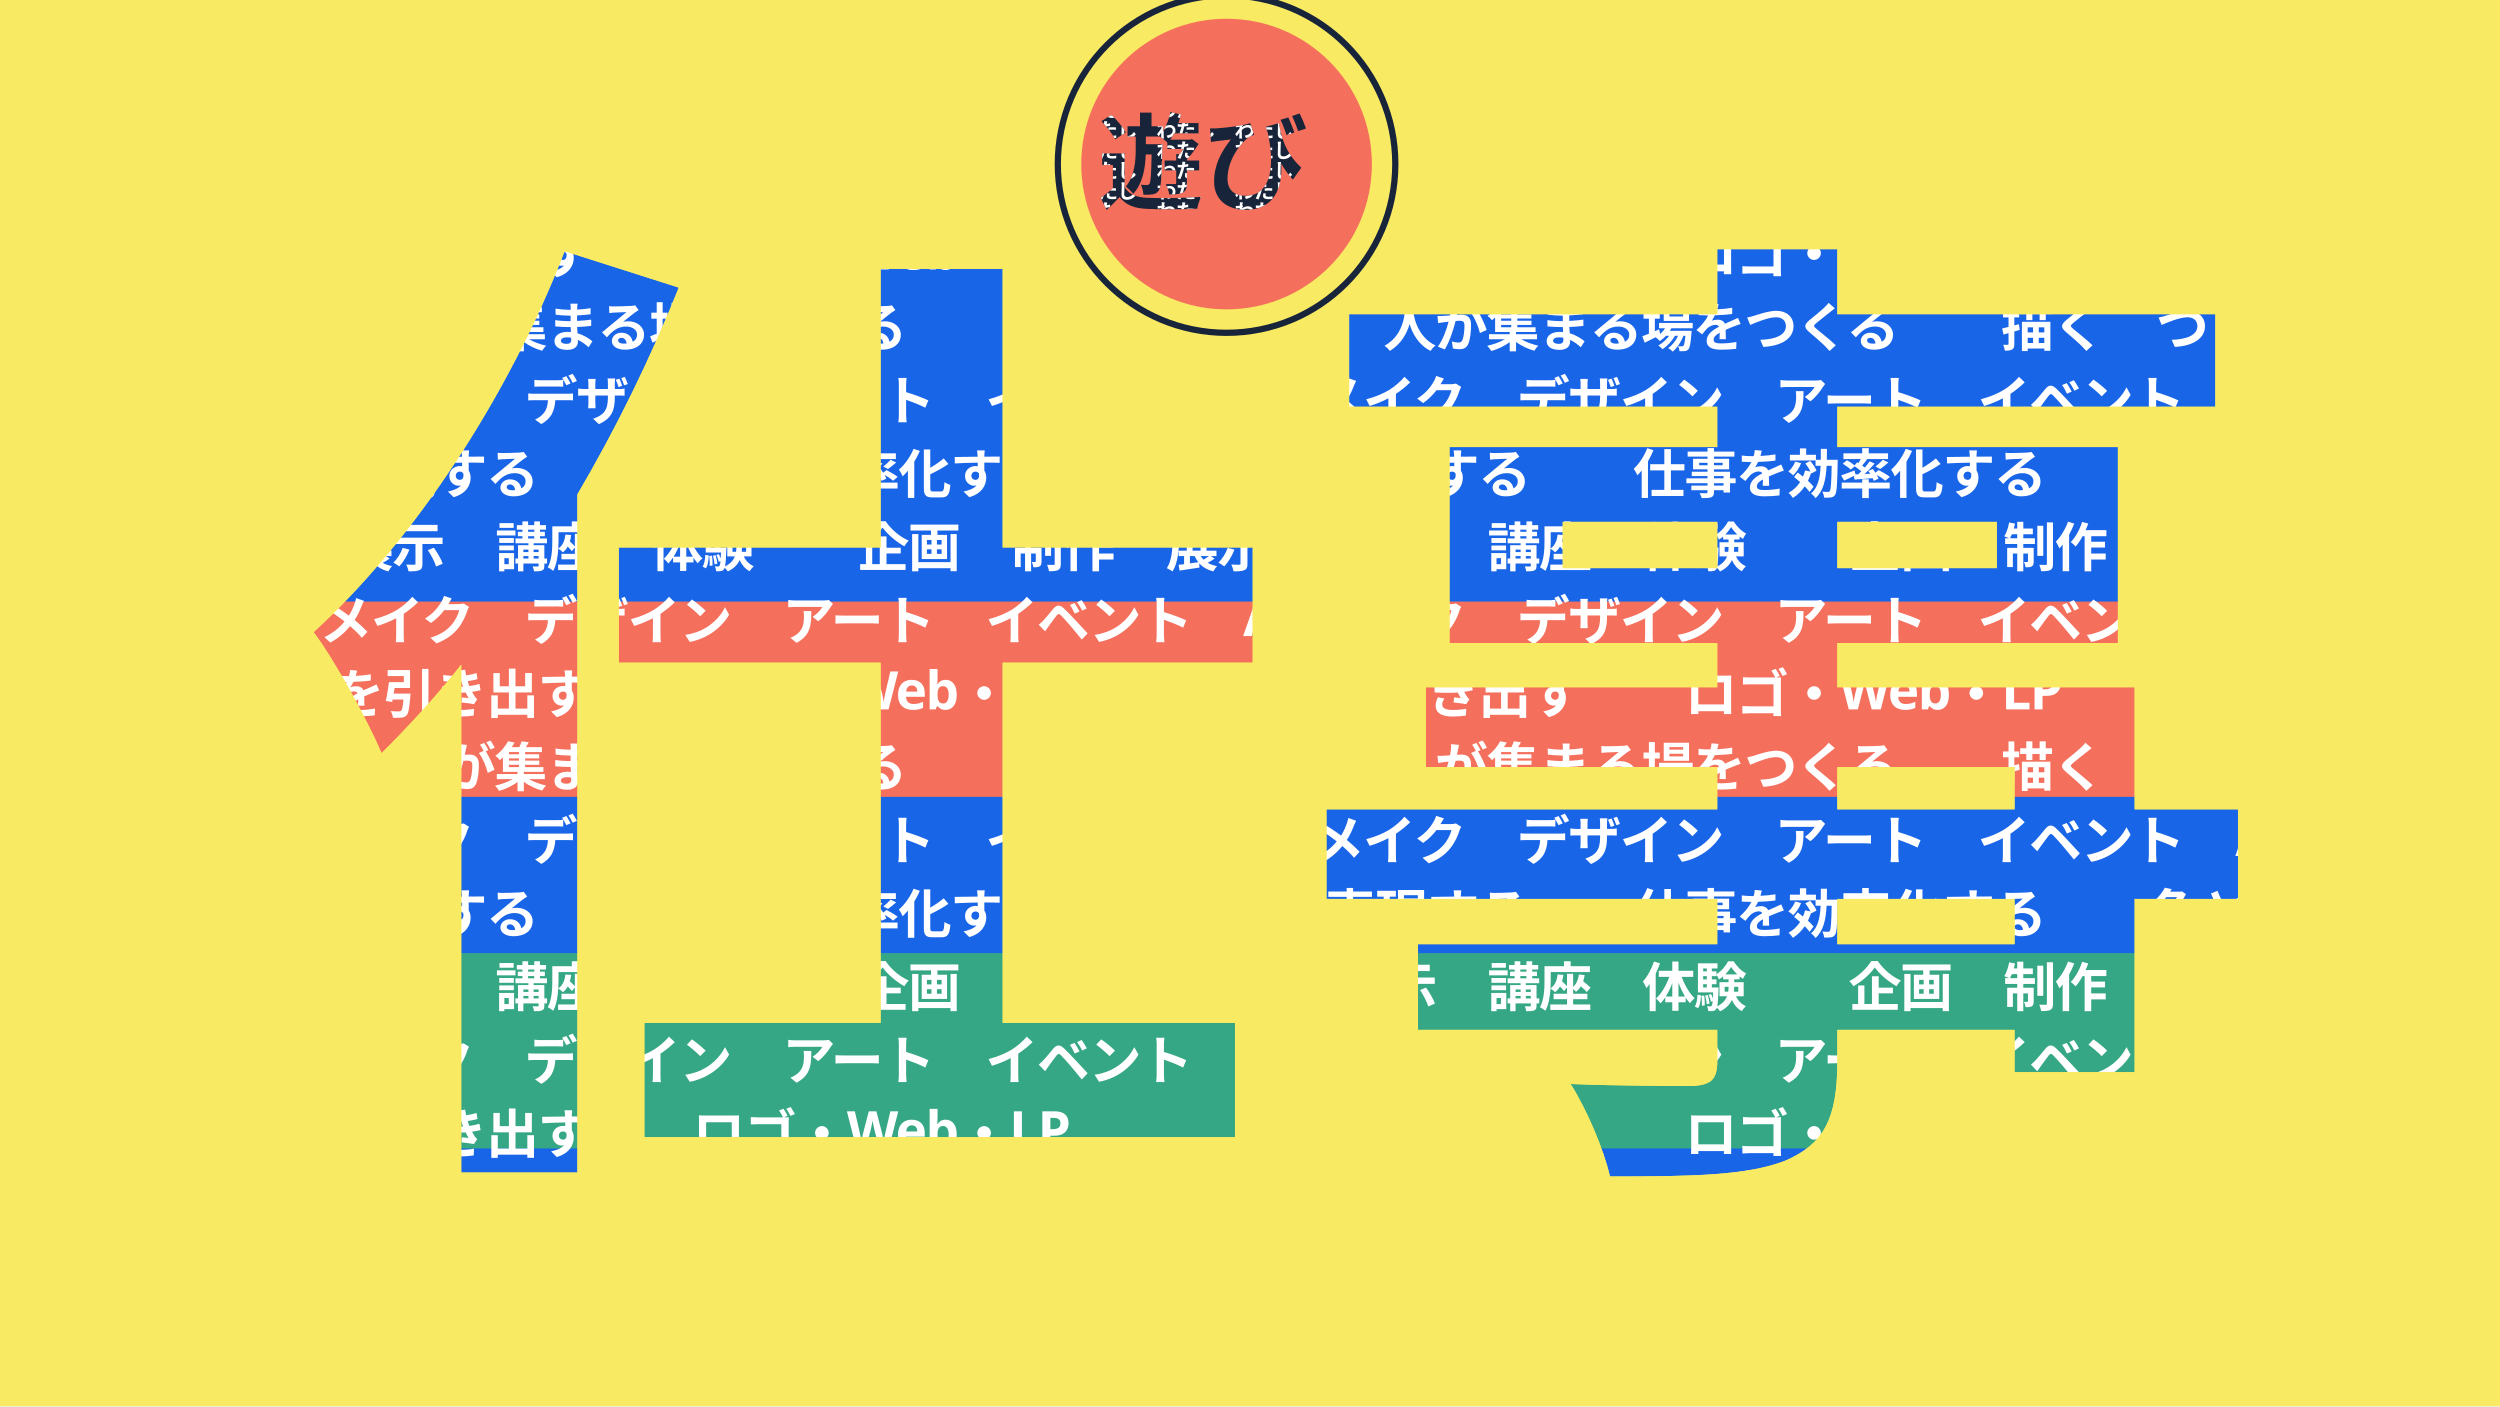
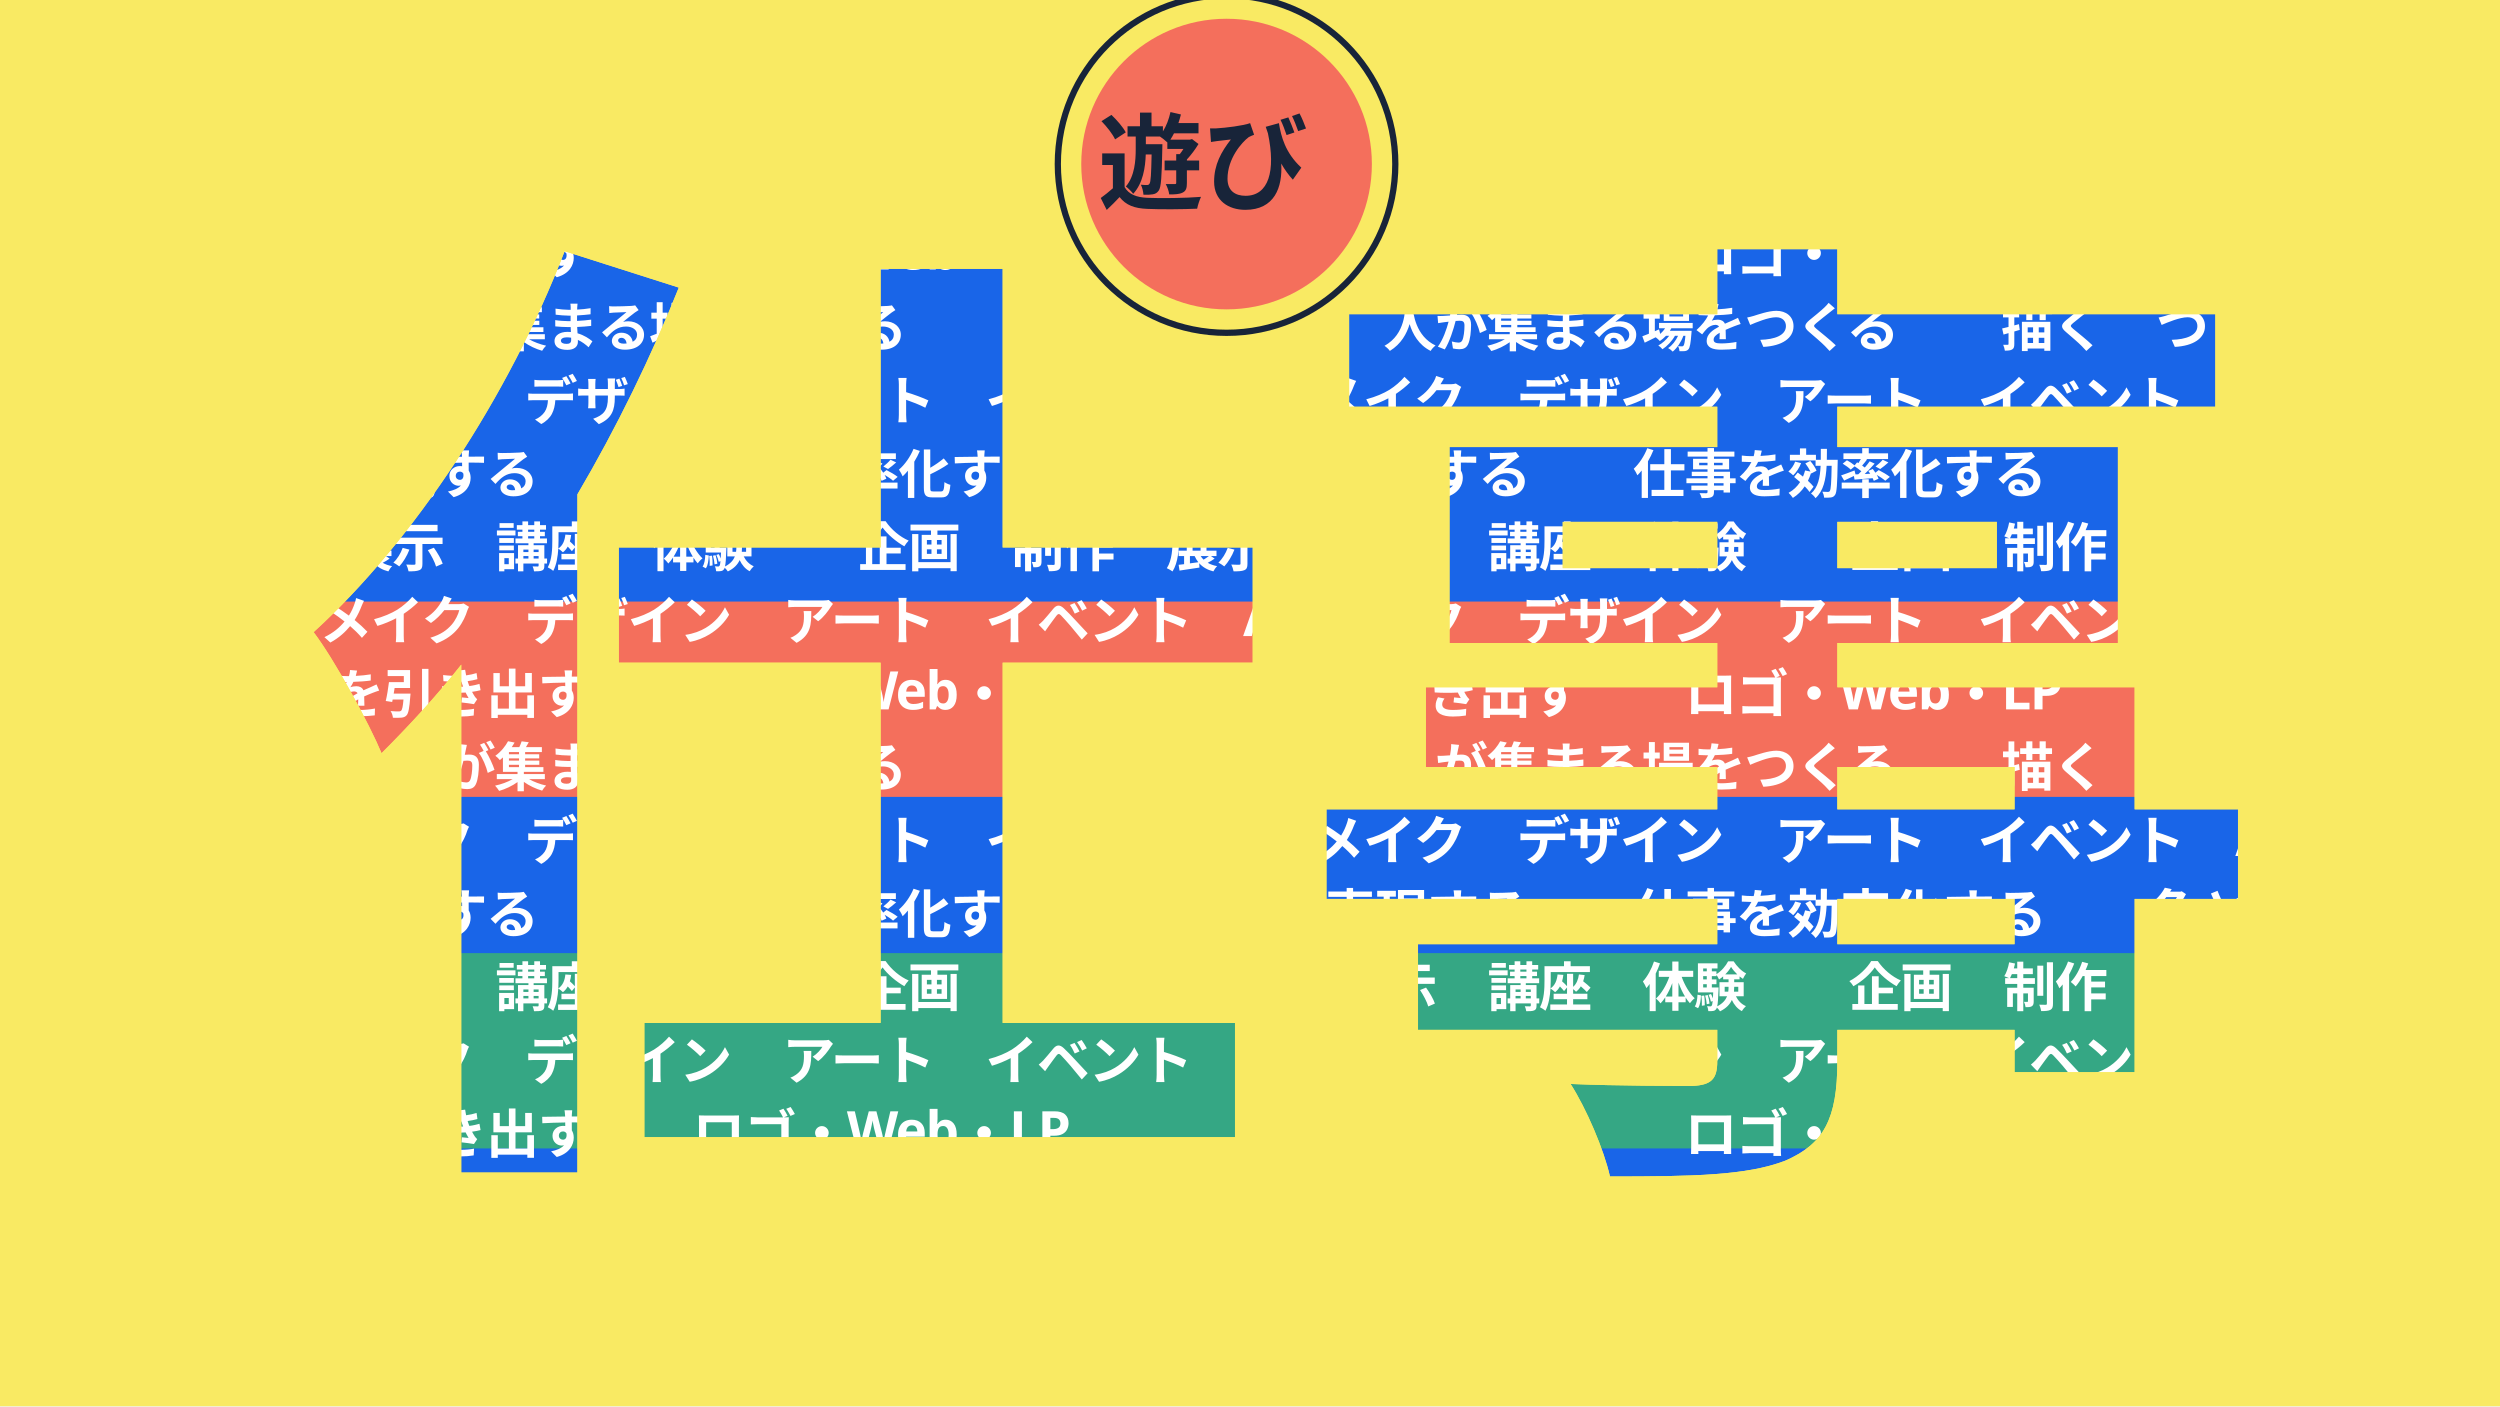
<svg xmlns="http://www.w3.org/2000/svg" class="poster" width="1600" height="900" viewBox="0 0 1600 900" role="img" aria-label="仕事内容を詰めたポップな仕事ポスター">
  <defs>
    <mask id="reveal-a" maskUnits="userSpaceOnUse">
      <rect class="reveal reveal-a" x="0" y="0" width="1600" height="900" fill="white" />
    </mask>
    <mask id="reveal-b" maskUnits="userSpaceOnUse">
      <rect class="reveal reveal-b" x="0" y="0" width="1600" height="900" fill="white" />
    </mask>
  </defs>
  <rect width="1600" height="900" fill="#f9ea63" />
  <circle class="seal-fill" cx="785" cy="105" r="93" fill="#f46f5c" />
  <circle class="seal-ring" cx="785" cy="105" r="108" fill="none" stroke="#182439" stroke-width="4" />
-   <clipPath id="playword">
-     <text x="703" y="129" font-family="Hiragino Kaku Gothic Std, Hiragino Sans, Yu Gothic, sans-serif" font-weight="900" font-size="67">遊び</text>
-   </clipPath>
-   <g class="seal-word" clip-path="url(#playword)">
-     <rect x="690" y="35" width="210" height="120" fill="#182439" />
-     <text x="690" y="62" font-family="Hiragino Kaku Gothic Std, Hiragino Sans, Yu Gothic, sans-serif" font-weight="700" font-size="13" fill="#ffffff" letter-spacing="-.5">わたし　わたし　わたし　わたし　わたし　わたし　わたし　わたし　</text>
-     <text x="690" y="75" font-family="Hiragino Kaku Gothic Std, Hiragino Sans, Yu Gothic, sans-serif" font-weight="700" font-size="13" fill="#ffffff" letter-spacing="-.5">わたし　わたし　わたし　わたし　わたし　わたし　わたし　わたし　</text>
-     <text x="690" y="88" font-family="Hiragino Kaku Gothic Std, Hiragino Sans, Yu Gothic, sans-serif" font-weight="700" font-size="13" fill="#ffffff" letter-spacing="-.5">わたし　わたし　わたし　わたし　わたし　わたし　わたし　わたし　</text>
-     <text x="690" y="101" font-family="Hiragino Kaku Gothic Std, Hiragino Sans, Yu Gothic, sans-serif" font-weight="700" font-size="13" fill="#ffffff" letter-spacing="-.5">わたし　わたし　わたし　わたし　わたし　わたし　わたし　わたし　</text>
-     <text x="690" y="114" font-family="Hiragino Kaku Gothic Std, Hiragino Sans, Yu Gothic, sans-serif" font-weight="700" font-size="13" fill="#ffffff" letter-spacing="-.5">わたし　わたし　わたし　わたし　わたし　わたし　わたし　わたし　</text>
-     <text x="690" y="127" font-family="Hiragino Kaku Gothic Std, Hiragino Sans, Yu Gothic, sans-serif" font-weight="700" font-size="13" fill="#ffffff" letter-spacing="-.5">わたし　わたし　わたし　わたし　わたし　わたし　わたし　わたし　</text>
-     <text x="690" y="140" font-family="Hiragino Kaku Gothic Std, Hiragino Sans, Yu Gothic, sans-serif" font-weight="700" font-size="13" fill="#ffffff" letter-spacing="-.5">わたし　わたし　わたし　わたし　わたし　わたし　わたし　わたし　</text>
-     <text x="690" y="153" font-family="Hiragino Kaku Gothic Std, Hiragino Sans, Yu Gothic, sans-serif" font-weight="700" font-size="13" fill="#ffffff" letter-spacing="-.5">わたし　わたし　わたし　わたし　わたし　わたし　わたし　わたし　</text>
-   </g>
+   <text class="seal-word" x="703" y="129" font-family="Hiragino Kaku Gothic Std, Hiragino Sans, Yu Gothic, sans-serif" font-weight="900" font-size="67" fill="#182439">遊び</text>
  <clipPath id="work2a">
    <text x="190" y="695" font-family="Hiragino Kaku Gothic Std, Hiragino Sans, Yu Gothic, sans-serif" font-weight="900" font-size="630">仕</text>
  </clipPath>
  <g class="letter letter-a" clip-path="url(#work2a)" mask="url(#reveal-a)">
    <rect x="0" y="0" width="1600" height="900" fill="#1965e8" />
    <path d="M0 385H1600V510H0Z" fill="#f46f5c" />
    <path d="M0 610H1600V735H0Z" fill="#35a784" />
    <text x="140" y="128" font-family="Hiragino Kaku Gothic Std, Hiragino Sans, Yu Gothic, sans-serif" font-weight="700" font-size="34" fill="#ffffff" letter-spacing="-1">ヘアメイク　デザイン　アート　イベント　AI　　ヘアメイク　デザイン　アート　イベント　AI　　ヘアメイク　デザイン　アート　イベント　AI　　ヘアメイク　デザイン　アート　イベント　AI　　</text>
    <text x="80" y="174.92" font-family="Hiragino Kaku Gothic Std, Hiragino Sans, Yu Gothic, sans-serif" font-weight="700" font-size="34" fill="#ffffff" letter-spacing="-1">人の魅力を引き出す　　ロゴ・Web・LP　　　人の魅力を引き出す　　ロゴ・Web・LP　　　人の魅力を引き出す　　ロゴ・Web・LP　　　人の魅力を引き出す　　ロゴ・Web・LP　　　</text>
    <text x="20" y="221.84" font-family="Hiragino Kaku Gothic Std, Hiragino Sans, Yu Gothic, sans-serif" font-weight="700" font-size="34" fill="#ffffff" letter-spacing="-1">描く　つくる　人が集まる場をつくる　　描く　つくる　人が集まる場をつくる　　描く　つくる　人が集まる場をつくる　　描く　つくる　人が集まる場をつくる　　</text>
    <text x="140" y="268.76" font-family="Hiragino Kaku Gothic Std, Hiragino Sans, Yu Gothic, sans-serif" font-weight="700" font-size="34" fill="#ffffff" letter-spacing="-1">ヘアメイク　デザイン　アート　イベント　AI　　ヘアメイク　デザイン　アート　イベント　AI　　ヘアメイク　デザイン　アート　イベント　AI　　ヘアメイク　デザイン　アート　イベント　AI　　</text>
    <text x="80" y="315.68" font-family="Hiragino Kaku Gothic Std, Hiragino Sans, Yu Gothic, sans-serif" font-weight="700" font-size="34" fill="#ffffff" letter-spacing="-1">色と形で表現する　　仕事を効率化する　　色と形で表現する　　仕事を効率化する　　色と形で表現する　　仕事を効率化する　　色と形で表現する　　仕事を効率化する　　</text>
    <text x="20" y="362.6" font-family="Hiragino Kaku Gothic Std, Hiragino Sans, Yu Gothic, sans-serif" font-weight="700" font-size="34" fill="#ffffff" letter-spacing="-1">企画　制作　展示　講座　体験　　企画　制作　展示　講座　体験　　企画　制作　展示　講座　体験　　企画　制作　展示　講座　体験　　</text>
    <text x="140" y="409.52" font-family="Hiragino Kaku Gothic Std, Hiragino Sans, Yu Gothic, sans-serif" font-weight="700" font-size="34" fill="#ffffff" letter-spacing="-1">ヘアメイク　デザイン　アート　イベント　AI　　ヘアメイク　デザイン　アート　イベント　AI　　ヘアメイク　デザイン　アート　イベント　AI　　ヘアメイク　デザイン　アート　イベント　AI　　</text>
    <text x="80" y="456.44" font-family="Hiragino Kaku Gothic Std, Hiragino Sans, Yu Gothic, sans-serif" font-weight="700" font-size="34" fill="#ffffff" letter-spacing="-1">人の魅力を引き出す　　ロゴ・Web・LP　　　人の魅力を引き出す　　ロゴ・Web・LP　　　人の魅力を引き出す　　ロゴ・Web・LP　　　人の魅力を引き出す　　ロゴ・Web・LP　　　</text>
    <text x="20" y="503.36" font-family="Hiragino Kaku Gothic Std, Hiragino Sans, Yu Gothic, sans-serif" font-weight="700" font-size="34" fill="#ffffff" letter-spacing="-1">描く　つくる　人が集まる場をつくる　　描く　つくる　人が集まる場をつくる　　描く　つくる　人が集まる場をつくる　　描く　つくる　人が集まる場をつくる　　</text>
    <text x="140" y="550.28" font-family="Hiragino Kaku Gothic Std, Hiragino Sans, Yu Gothic, sans-serif" font-weight="700" font-size="34" fill="#ffffff" letter-spacing="-1">ヘアメイク　デザイン　アート　イベント　AI　　ヘアメイク　デザイン　アート　イベント　AI　　ヘアメイク　デザイン　アート　イベント　AI　　ヘアメイク　デザイン　アート　イベント　AI　　</text>
    <text x="80" y="597.2" font-family="Hiragino Kaku Gothic Std, Hiragino Sans, Yu Gothic, sans-serif" font-weight="700" font-size="34" fill="#ffffff" letter-spacing="-1">色と形で表現する　　仕事を効率化する　　色と形で表現する　　仕事を効率化する　　色と形で表現する　　仕事を効率化する　　色と形で表現する　　仕事を効率化する　　</text>
    <text x="20" y="644.12" font-family="Hiragino Kaku Gothic Std, Hiragino Sans, Yu Gothic, sans-serif" font-weight="700" font-size="34" fill="#ffffff" letter-spacing="-1">企画　制作　展示　講座　体験　　企画　制作　展示　講座　体験　　企画　制作　展示　講座　体験　　企画　制作　展示　講座　体験　　</text>
    <text x="140" y="691.04" font-family="Hiragino Kaku Gothic Std, Hiragino Sans, Yu Gothic, sans-serif" font-weight="700" font-size="34" fill="#ffffff" letter-spacing="-1">ヘアメイク　デザイン　アート　イベント　AI　　ヘアメイク　デザイン　アート　イベント　AI　　ヘアメイク　デザイン　アート　イベント　AI　　ヘアメイク　デザイン　アート　イベント　AI　　</text>
    <text x="80" y="737.96" font-family="Hiragino Kaku Gothic Std, Hiragino Sans, Yu Gothic, sans-serif" font-weight="700" font-size="34" fill="#ffffff" letter-spacing="-1">人の魅力を引き出す　　ロゴ・Web・LP　　　人の魅力を引き出す　　ロゴ・Web・LP　　　人の魅力を引き出す　　ロゴ・Web・LP　　　人の魅力を引き出す　　ロゴ・Web・LP　　　</text>
    <text x="20" y="784.88" font-family="Hiragino Kaku Gothic Std, Hiragino Sans, Yu Gothic, sans-serif" font-weight="700" font-size="34" fill="#ffffff" letter-spacing="-1">描く　つくる　人が集まる場をつくる　　描く　つくる　人が集まる場をつくる　　描く　つくる　人が集まる場をつくる　　描く　つくる　人が集まる場をつくる　　</text>
    <text x="140" y="831.8" font-family="Hiragino Kaku Gothic Std, Hiragino Sans, Yu Gothic, sans-serif" font-weight="700" font-size="34" fill="#ffffff" letter-spacing="-1">ヘアメイク　デザイン　アート　イベント　AI　　ヘアメイク　デザイン　アート　イベント　AI　　ヘアメイク　デザイン　アート　イベント　AI　　ヘアメイク　デザイン　アート　イベント　AI　　</text>
  </g>
  <clipPath id="work2b">
    <text x="825" y="695" font-family="Hiragino Kaku Gothic Std, Hiragino Sans, Yu Gothic, sans-serif" font-weight="900" font-size="630">事</text>
  </clipPath>
  <g class="letter letter-b" clip-path="url(#work2b)" mask="url(#reveal-b)">
    <rect x="0" y="0" width="1600" height="900" fill="#1965e8" />
    <path d="M0 385H1600V510H0Z" fill="#f46f5c" />
    <path d="M0 610H1600V735H0Z" fill="#35a784" />
    <text x="775" y="128" font-family="Hiragino Kaku Gothic Std, Hiragino Sans, Yu Gothic, sans-serif" font-weight="700" font-size="34" fill="#ffffff" letter-spacing="-1">ヘアメイク　デザイン　アート　イベント　AI　　ヘアメイク　デザイン　アート　イベント　AI　　ヘアメイク　デザイン　アート　イベント　AI　　ヘアメイク　デザイン　アート　イベント　AI　　</text>
    <text x="715" y="174.92" font-family="Hiragino Kaku Gothic Std, Hiragino Sans, Yu Gothic, sans-serif" font-weight="700" font-size="34" fill="#ffffff" letter-spacing="-1">人の魅力を引き出す　　ロゴ・Web・LP　　　人の魅力を引き出す　　ロゴ・Web・LP　　　人の魅力を引き出す　　ロゴ・Web・LP　　　人の魅力を引き出す　　ロゴ・Web・LP　　　</text>
    <text x="655" y="221.84" font-family="Hiragino Kaku Gothic Std, Hiragino Sans, Yu Gothic, sans-serif" font-weight="700" font-size="34" fill="#ffffff" letter-spacing="-1">描く　つくる　人が集まる場をつくる　　描く　つくる　人が集まる場をつくる　　描く　つくる　人が集まる場をつくる　　描く　つくる　人が集まる場をつくる　　</text>
    <text x="775" y="268.76" font-family="Hiragino Kaku Gothic Std, Hiragino Sans, Yu Gothic, sans-serif" font-weight="700" font-size="34" fill="#ffffff" letter-spacing="-1">ヘアメイク　デザイン　アート　イベント　AI　　ヘアメイク　デザイン　アート　イベント　AI　　ヘアメイク　デザイン　アート　イベント　AI　　ヘアメイク　デザイン　アート　イベント　AI　　</text>
    <text x="715" y="315.68" font-family="Hiragino Kaku Gothic Std, Hiragino Sans, Yu Gothic, sans-serif" font-weight="700" font-size="34" fill="#ffffff" letter-spacing="-1">色と形で表現する　　仕事を効率化する　　色と形で表現する　　仕事を効率化する　　色と形で表現する　　仕事を効率化する　　色と形で表現する　　仕事を効率化する　　</text>
    <text x="655" y="362.6" font-family="Hiragino Kaku Gothic Std, Hiragino Sans, Yu Gothic, sans-serif" font-weight="700" font-size="34" fill="#ffffff" letter-spacing="-1">企画　制作　展示　講座　体験　　企画　制作　展示　講座　体験　　企画　制作　展示　講座　体験　　企画　制作　展示　講座　体験　　</text>
    <text x="775" y="409.52" font-family="Hiragino Kaku Gothic Std, Hiragino Sans, Yu Gothic, sans-serif" font-weight="700" font-size="34" fill="#ffffff" letter-spacing="-1">ヘアメイク　デザイン　アート　イベント　AI　　ヘアメイク　デザイン　アート　イベント　AI　　ヘアメイク　デザイン　アート　イベント　AI　　ヘアメイク　デザイン　アート　イベント　AI　　</text>
    <text x="715" y="456.44" font-family="Hiragino Kaku Gothic Std, Hiragino Sans, Yu Gothic, sans-serif" font-weight="700" font-size="34" fill="#ffffff" letter-spacing="-1">人の魅力を引き出す　　ロゴ・Web・LP　　　人の魅力を引き出す　　ロゴ・Web・LP　　　人の魅力を引き出す　　ロゴ・Web・LP　　　人の魅力を引き出す　　ロゴ・Web・LP　　　</text>
    <text x="655" y="503.36" font-family="Hiragino Kaku Gothic Std, Hiragino Sans, Yu Gothic, sans-serif" font-weight="700" font-size="34" fill="#ffffff" letter-spacing="-1">描く　つくる　人が集まる場をつくる　　描く　つくる　人が集まる場をつくる　　描く　つくる　人が集まる場をつくる　　描く　つくる　人が集まる場をつくる　　</text>
    <text x="775" y="550.28" font-family="Hiragino Kaku Gothic Std, Hiragino Sans, Yu Gothic, sans-serif" font-weight="700" font-size="34" fill="#ffffff" letter-spacing="-1">ヘアメイク　デザイン　アート　イベント　AI　　ヘアメイク　デザイン　アート　イベント　AI　　ヘアメイク　デザイン　アート　イベント　AI　　ヘアメイク　デザイン　アート　イベント　AI　　</text>
    <text x="715" y="597.2" font-family="Hiragino Kaku Gothic Std, Hiragino Sans, Yu Gothic, sans-serif" font-weight="700" font-size="34" fill="#ffffff" letter-spacing="-1">色と形で表現する　　仕事を効率化する　　色と形で表現する　　仕事を効率化する　　色と形で表現する　　仕事を効率化する　　色と形で表現する　　仕事を効率化する　　</text>
    <text x="655" y="644.12" font-family="Hiragino Kaku Gothic Std, Hiragino Sans, Yu Gothic, sans-serif" font-weight="700" font-size="34" fill="#ffffff" letter-spacing="-1">企画　制作　展示　講座　体験　　企画　制作　展示　講座　体験　　企画　制作　展示　講座　体験　　企画　制作　展示　講座　体験　　</text>
    <text x="775" y="691.04" font-family="Hiragino Kaku Gothic Std, Hiragino Sans, Yu Gothic, sans-serif" font-weight="700" font-size="34" fill="#ffffff" letter-spacing="-1">ヘアメイク　デザイン　アート　イベント　AI　　ヘアメイク　デザイン　アート　イベント　AI　　ヘアメイク　デザイン　アート　イベント　AI　　ヘアメイク　デザイン　アート　イベント　AI　　</text>
    <text x="715" y="737.96" font-family="Hiragino Kaku Gothic Std, Hiragino Sans, Yu Gothic, sans-serif" font-weight="700" font-size="34" fill="#ffffff" letter-spacing="-1">人の魅力を引き出す　　ロゴ・Web・LP　　　人の魅力を引き出す　　ロゴ・Web・LP　　　人の魅力を引き出す　　ロゴ・Web・LP　　　人の魅力を引き出す　　ロゴ・Web・LP　　　</text>
    <text x="655" y="784.88" font-family="Hiragino Kaku Gothic Std, Hiragino Sans, Yu Gothic, sans-serif" font-weight="700" font-size="34" fill="#ffffff" letter-spacing="-1">描く　つくる　人が集まる場をつくる　　描く　つくる　人が集まる場をつくる　　描く　つくる　人が集まる場をつくる　　描く　つくる　人が集まる場をつくる　　</text>
    <text x="775" y="831.8" font-family="Hiragino Kaku Gothic Std, Hiragino Sans, Yu Gothic, sans-serif" font-weight="700" font-size="34" fill="#ffffff" letter-spacing="-1">ヘアメイク　デザイン　アート　イベント　AI　　ヘアメイク　デザイン　アート　イベント　AI　　ヘアメイク　デザイン　アート　イベント　AI　　ヘアメイク　デザイン　アート　イベント　AI　　</text>
  </g>
</svg>
